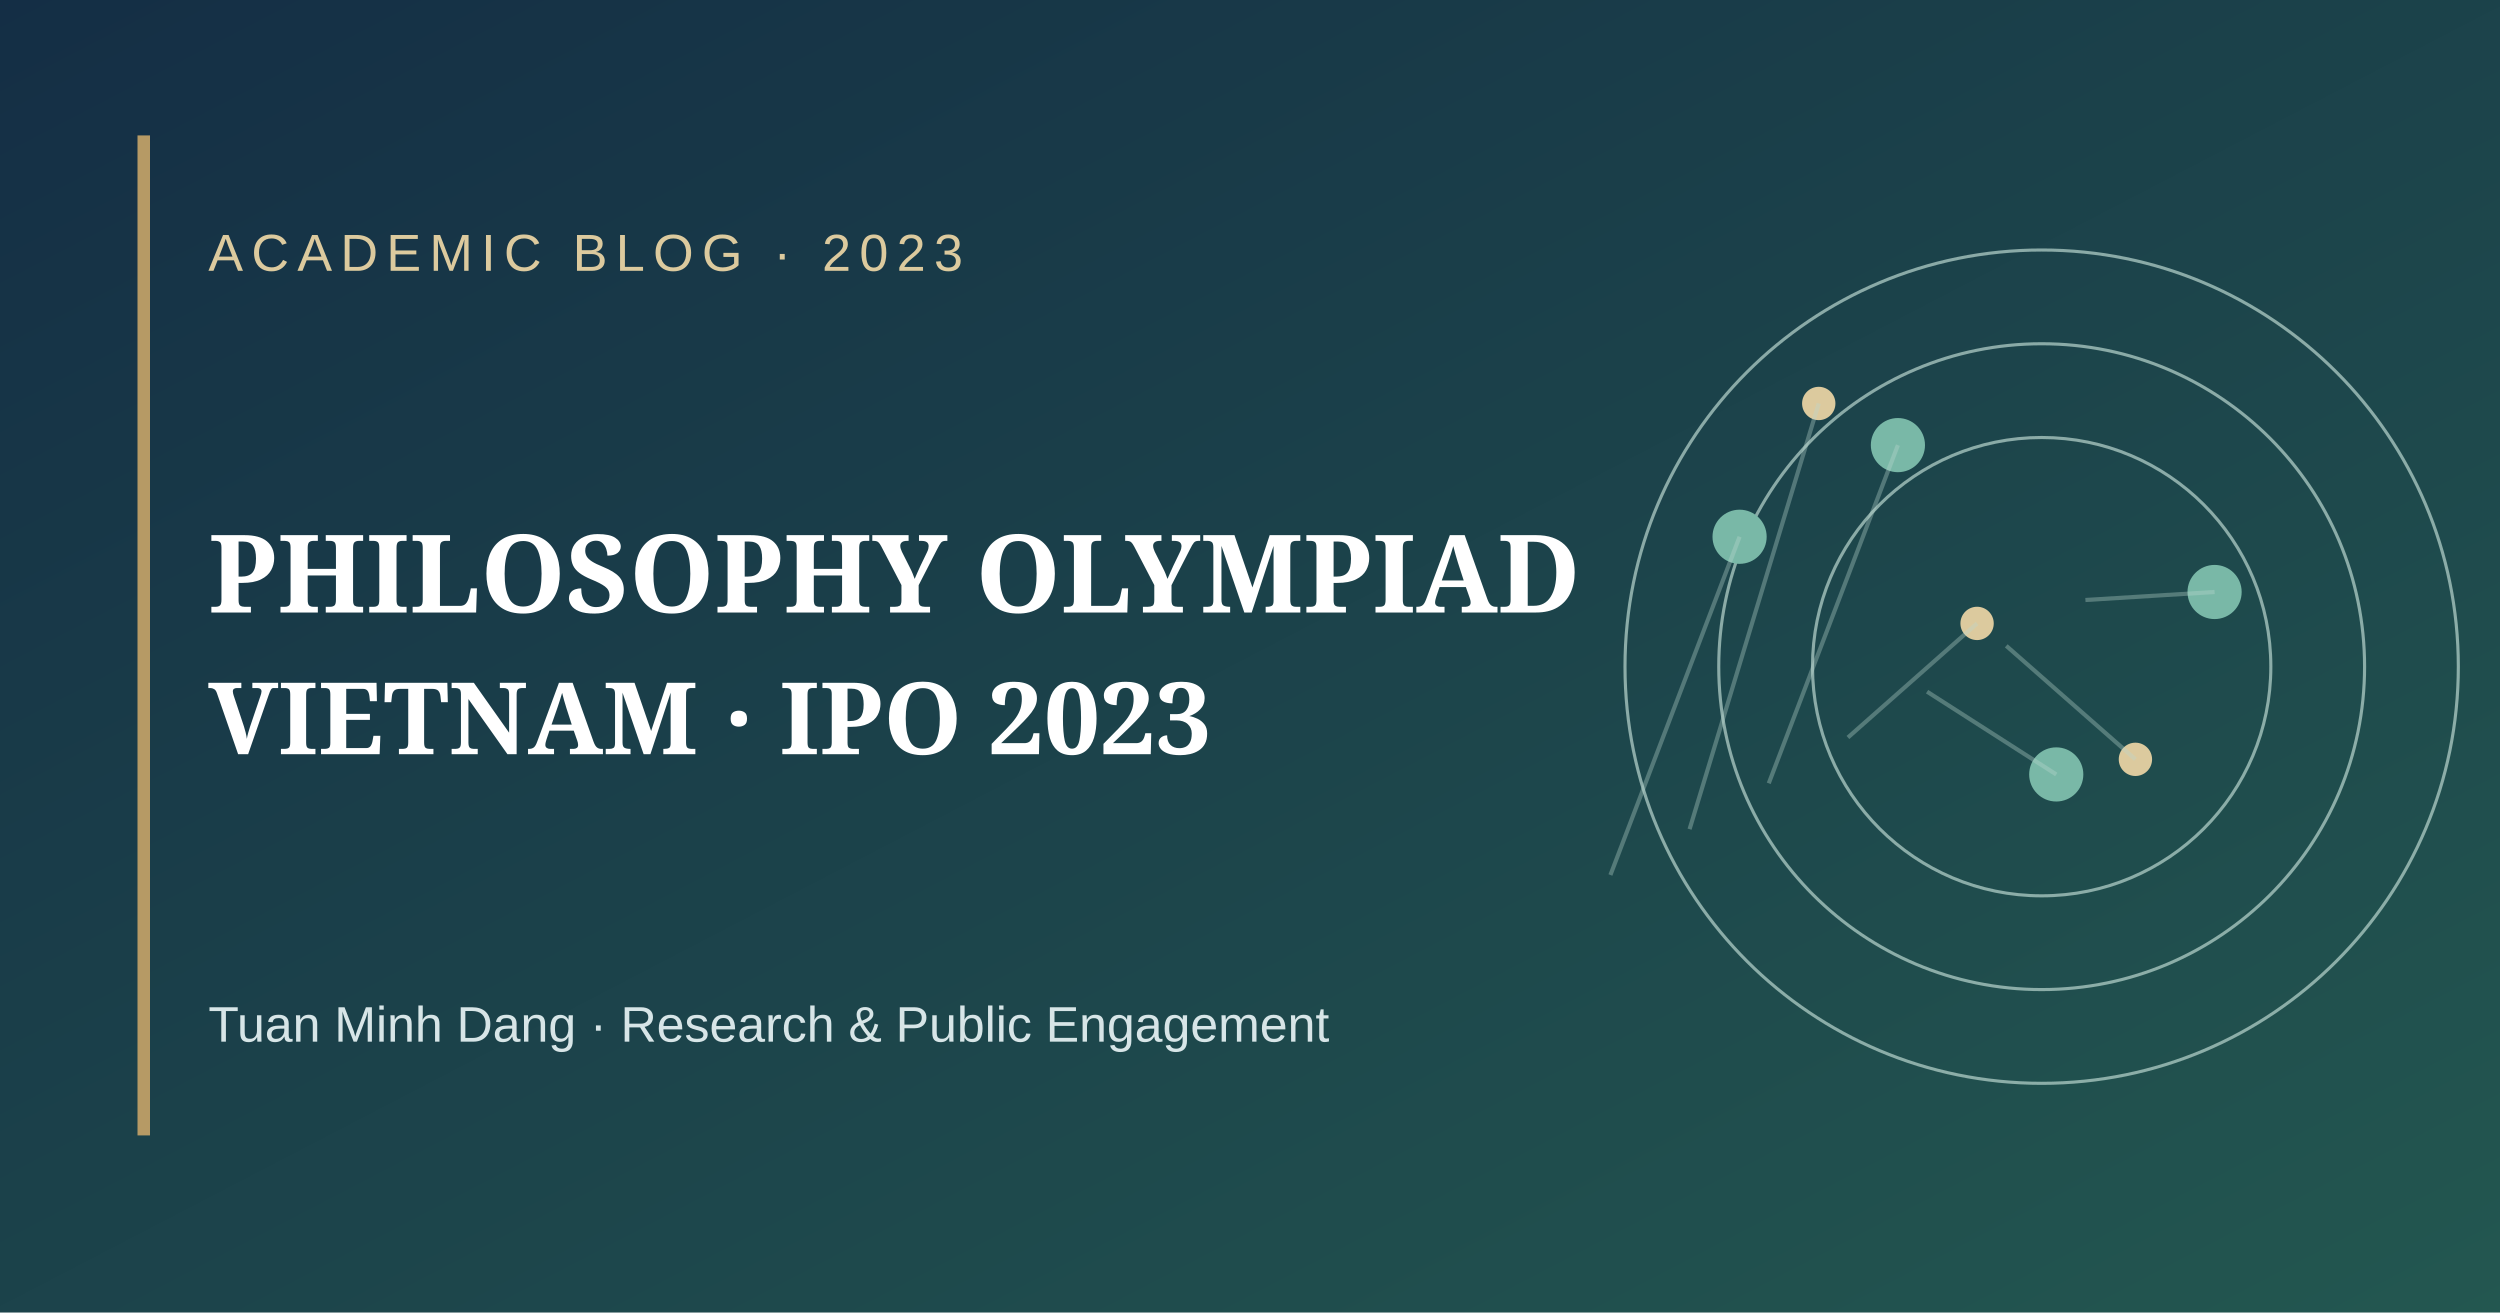
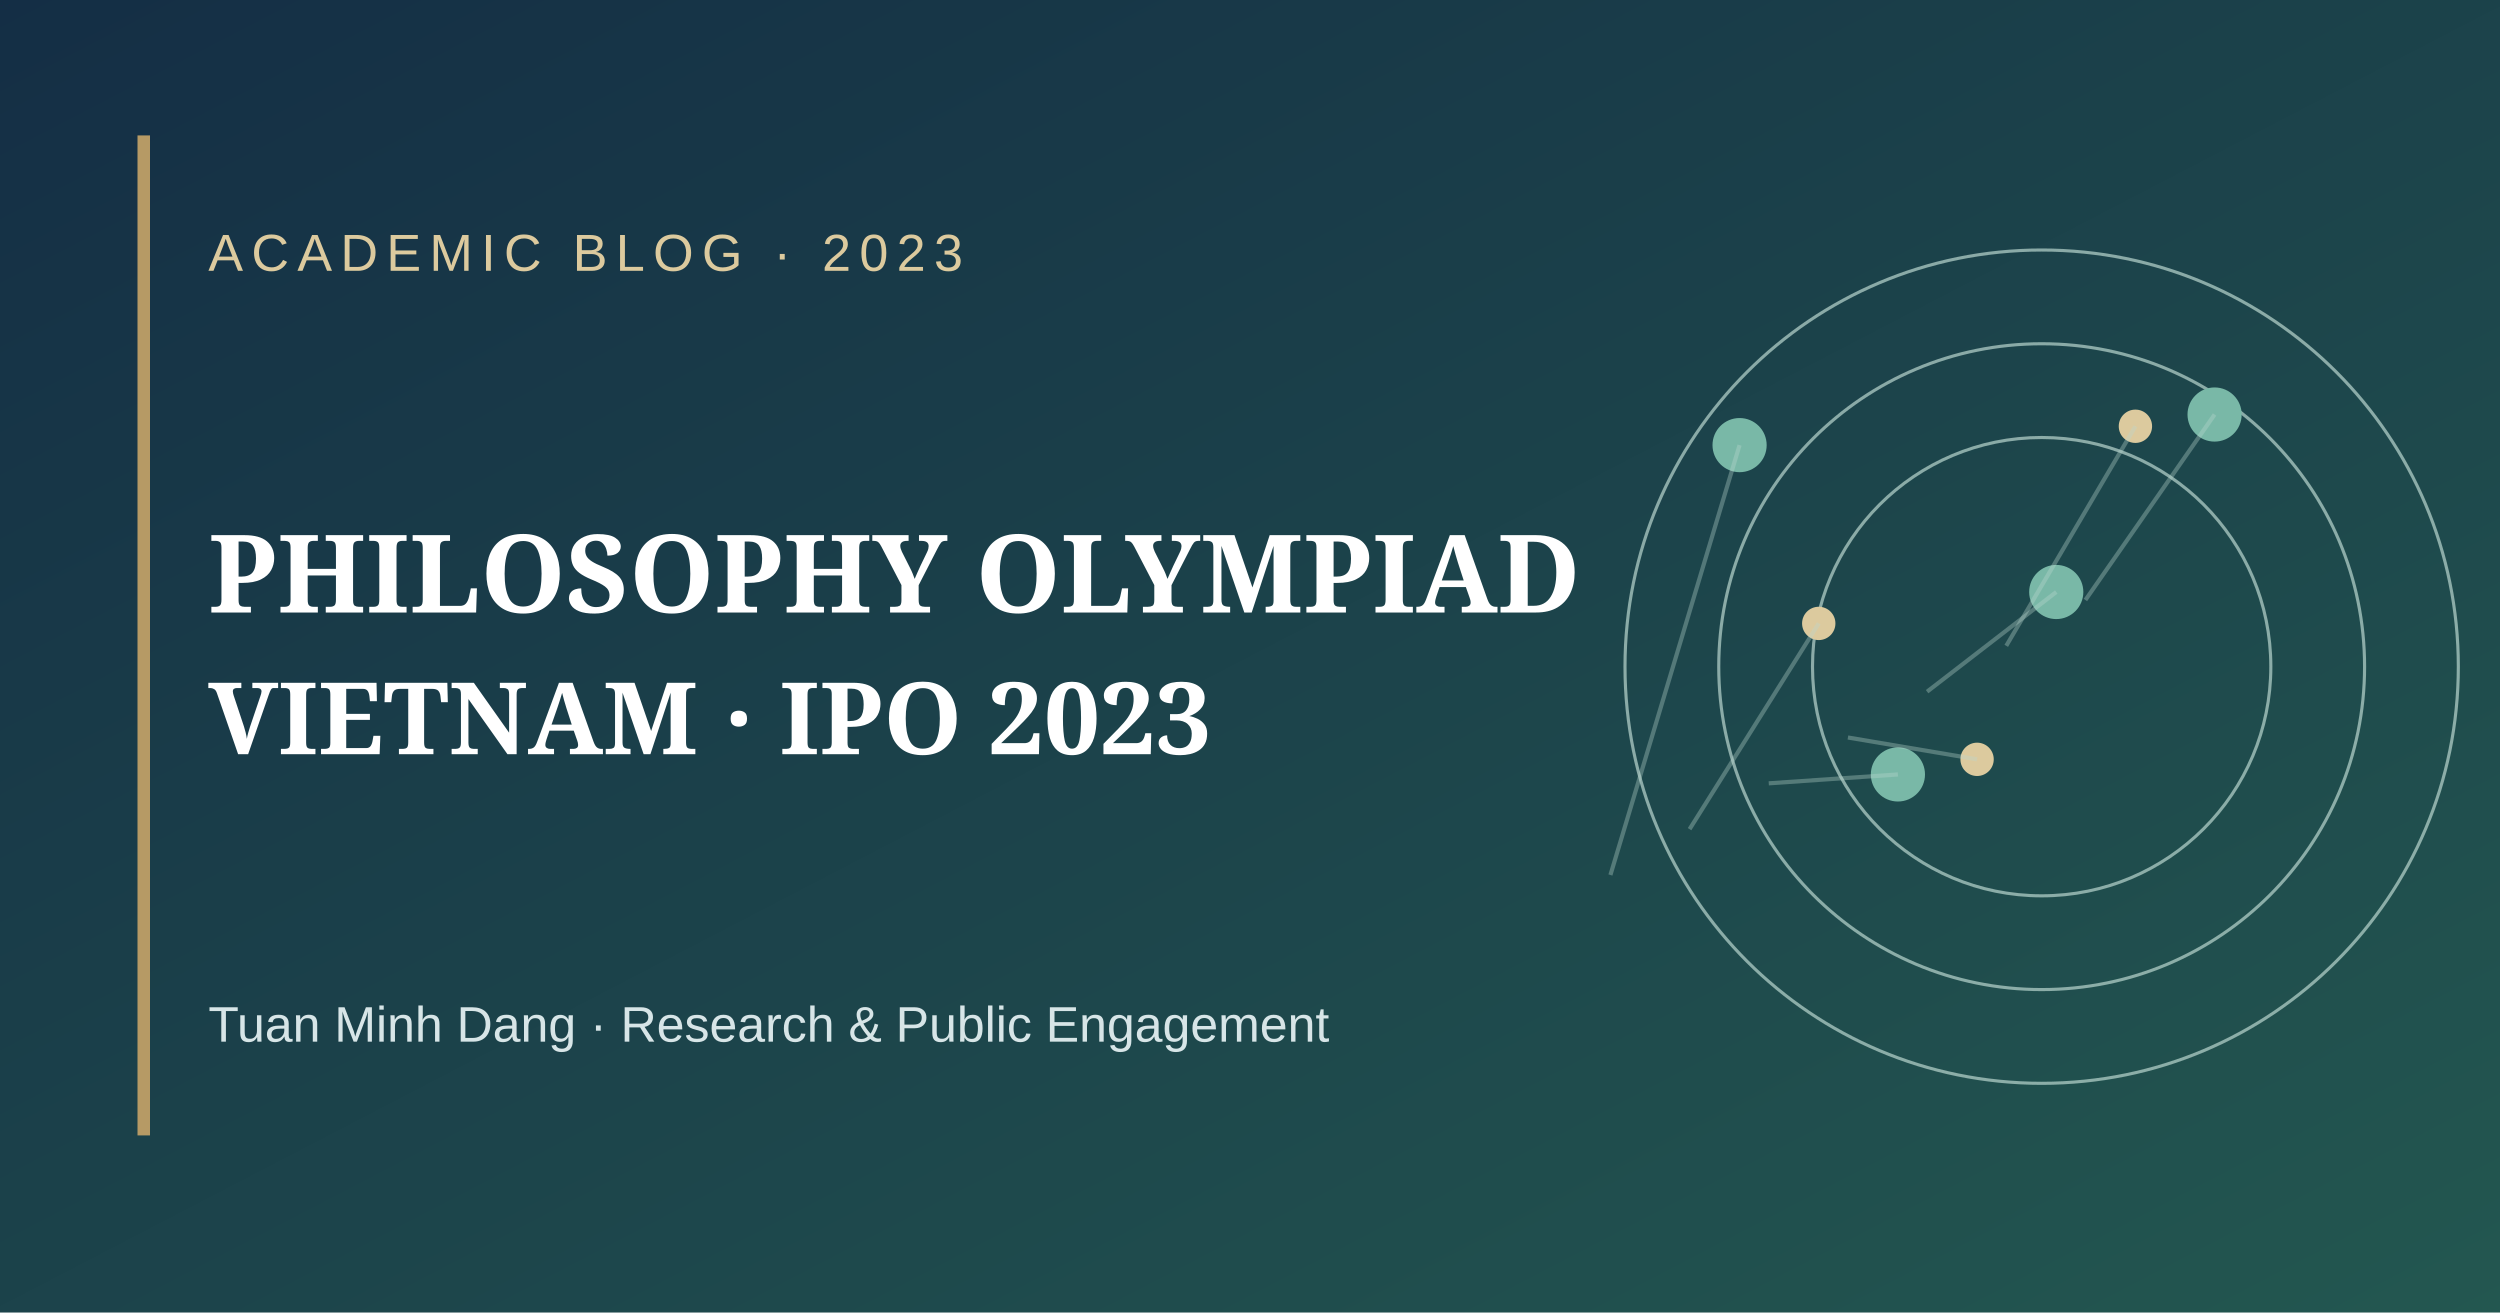
<svg xmlns="http://www.w3.org/2000/svg" width="1200" height="630" viewBox="0 0 1200 630">
  <defs>
    <linearGradient id="g" x2="1" y2="1">
      <stop stop-color="#142e45" />
      <stop offset="1" stop-color="#235750" />
    </linearGradient>
  </defs>
  <rect width="1200" height="630" fill="url(#g)" />
  <rect x="66" y="65" width="6" height="480" fill="#b69a65" />
  <g opacity=".7" fill="none" stroke="#b9d6ce" stroke-width="1.5">
    <circle cx="980" cy="320" r="155" />
    <circle cx="980" cy="320" r="200" />
    <circle cx="980" cy="320" r="110" />
  </g>
-   <circle cx="835" cy="257.649" r="13" fill="#79b8a7" />
-   <path d="M835 257.649 L773 420" stroke="#b9d6ce" stroke-opacity=".35" stroke-width="2" />
-   <circle cx="873" cy="193.667" r="8" fill="#dcca9e" />
-   <path d="M873 193.667 L811 398" stroke="#b9d6ce" stroke-opacity=".35" stroke-width="2" />
-   <circle cx="911" cy="213.656" r="13" fill="#79b8a7" />
-   <path d="M911 213.656 L849 376" stroke="#b9d6ce" stroke-opacity=".35" stroke-width="2" />
-   <circle cx="949" cy="299.238" r="8" fill="#dcca9e" />
-   <path d="M949 299.238 L887 354" stroke="#b9d6ce" stroke-opacity=".35" stroke-width="2" />
-   <circle cx="987" cy="371.73" r="13" fill="#79b8a7" />
-   <path d="M987 371.73 L925 332" stroke="#b9d6ce" stroke-opacity=".35" stroke-width="2" />
-   <circle cx="1025" cy="364.482" r="8" fill="#dcca9e" />
-   <path d="M1025 364.482 L963 310" stroke="#b9d6ce" stroke-opacity=".35" stroke-width="2" />
-   <circle cx="1063" cy="284.159" r="13" fill="#79b8a7" />
-   <path d="M1063 284.159 L1001 288" stroke="#b9d6ce" stroke-opacity=".35" stroke-width="2" />
+   <circle cx="835" cy="213.656" r="13" fill="#79b8a7" />
+   <path d="M835 213.656 L773 420" stroke="#b9d6ce" stroke-opacity=".35" stroke-width="2" />
+   <circle cx="873" cy="299.238" r="8" fill="#dcca9e" />
+   <path d="M873 299.238 L811 398" stroke="#b9d6ce" stroke-opacity=".35" stroke-width="2" />
+   <circle cx="911" cy="371.73" r="13" fill="#79b8a7" />
+   <path d="M911 371.73 L849 376" stroke="#b9d6ce" stroke-opacity=".35" stroke-width="2" />
+   <circle cx="949" cy="364.482" r="8" fill="#dcca9e" />
+   <path d="M949 364.482 L887 354" stroke="#b9d6ce" stroke-opacity=".35" stroke-width="2" />
+   <circle cx="987" cy="284.159" r="13" fill="#79b8a7" />
+   <path d="M987 284.159 L925 332" stroke="#b9d6ce" stroke-opacity=".35" stroke-width="2" />
+   <circle cx="1025" cy="204.609" r="8" fill="#dcca9e" />
+   <path d="M1025 204.609 L963 310" stroke="#b9d6ce" stroke-opacity=".35" stroke-width="2" />
+   <circle cx="1063" cy="198.97" r="13" fill="#79b8a7" />
+   <path d="M1063 198.97 L1001 288" stroke="#b9d6ce" stroke-opacity=".35" stroke-width="2" />
  <text x="100" y="130" fill="#dcca9e" font-family="Arial,sans-serif" font-size="25" letter-spacing="4">ACADEMIC BLOG · 2023</text>
  <text x="100" y="294" fill="white" font-family="Georgia,serif" font-size="52" font-weight="bold">PHILOSOPHY OLYMPIAD</text>
  <text x="100" y="362" fill="white" font-family="Georgia,serif" font-size="48" font-weight="bold">VIETNAM · IPO 2023</text>
  <text x="100" y="500" fill="#d7e5e7" font-family="Arial,sans-serif" font-size="24">Tuan Minh Dang · Research &amp; Public Engagement</text>
</svg>
